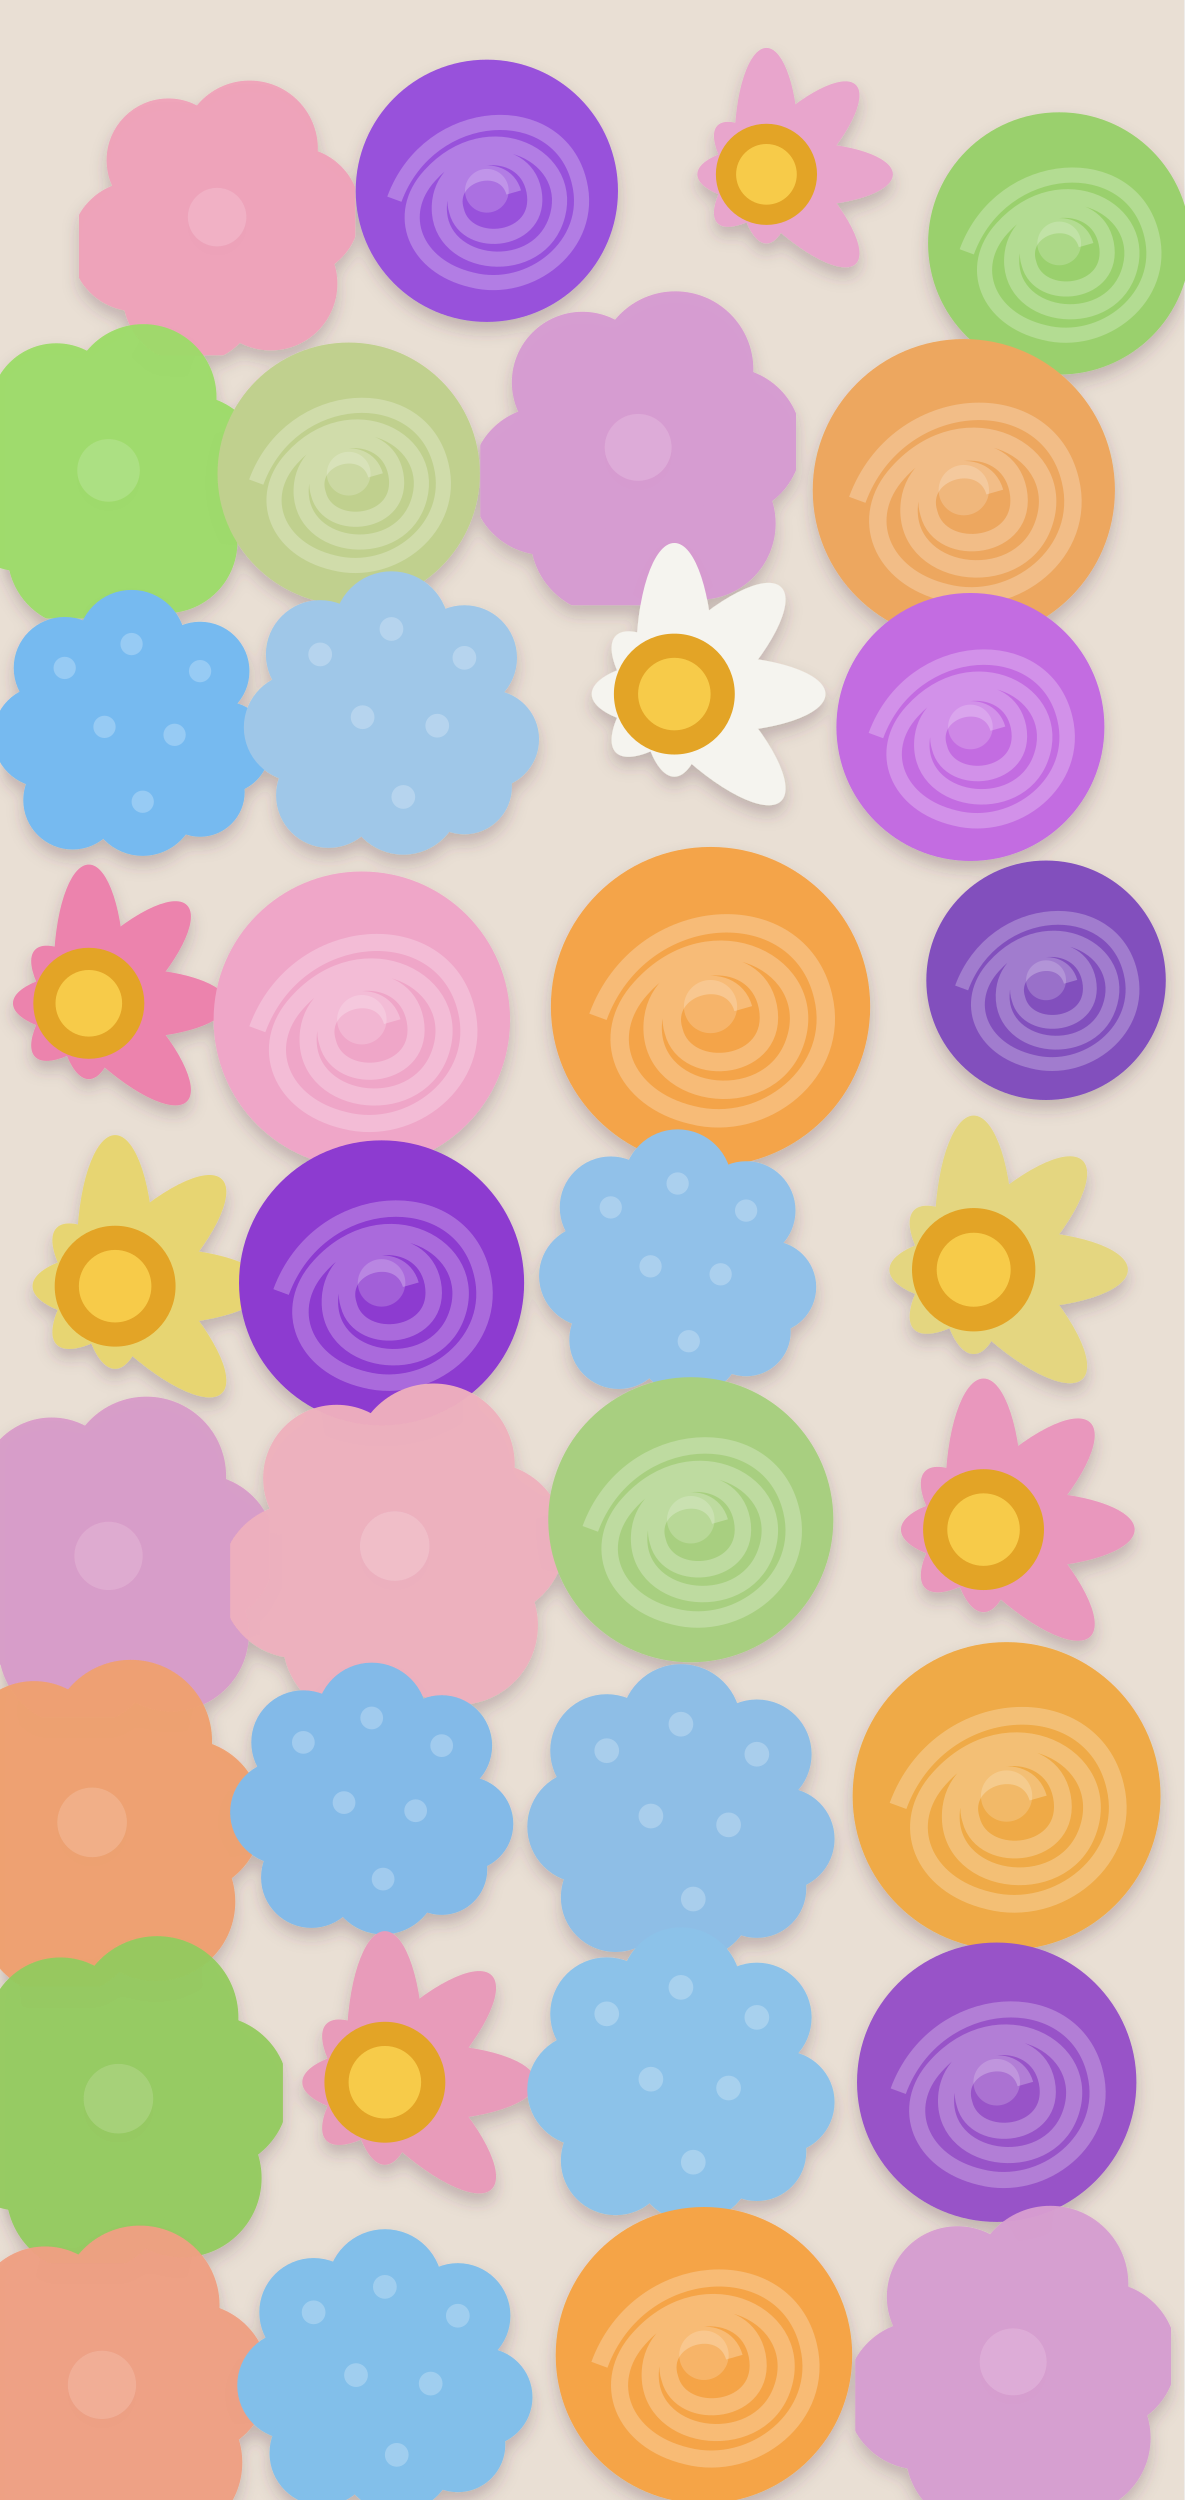
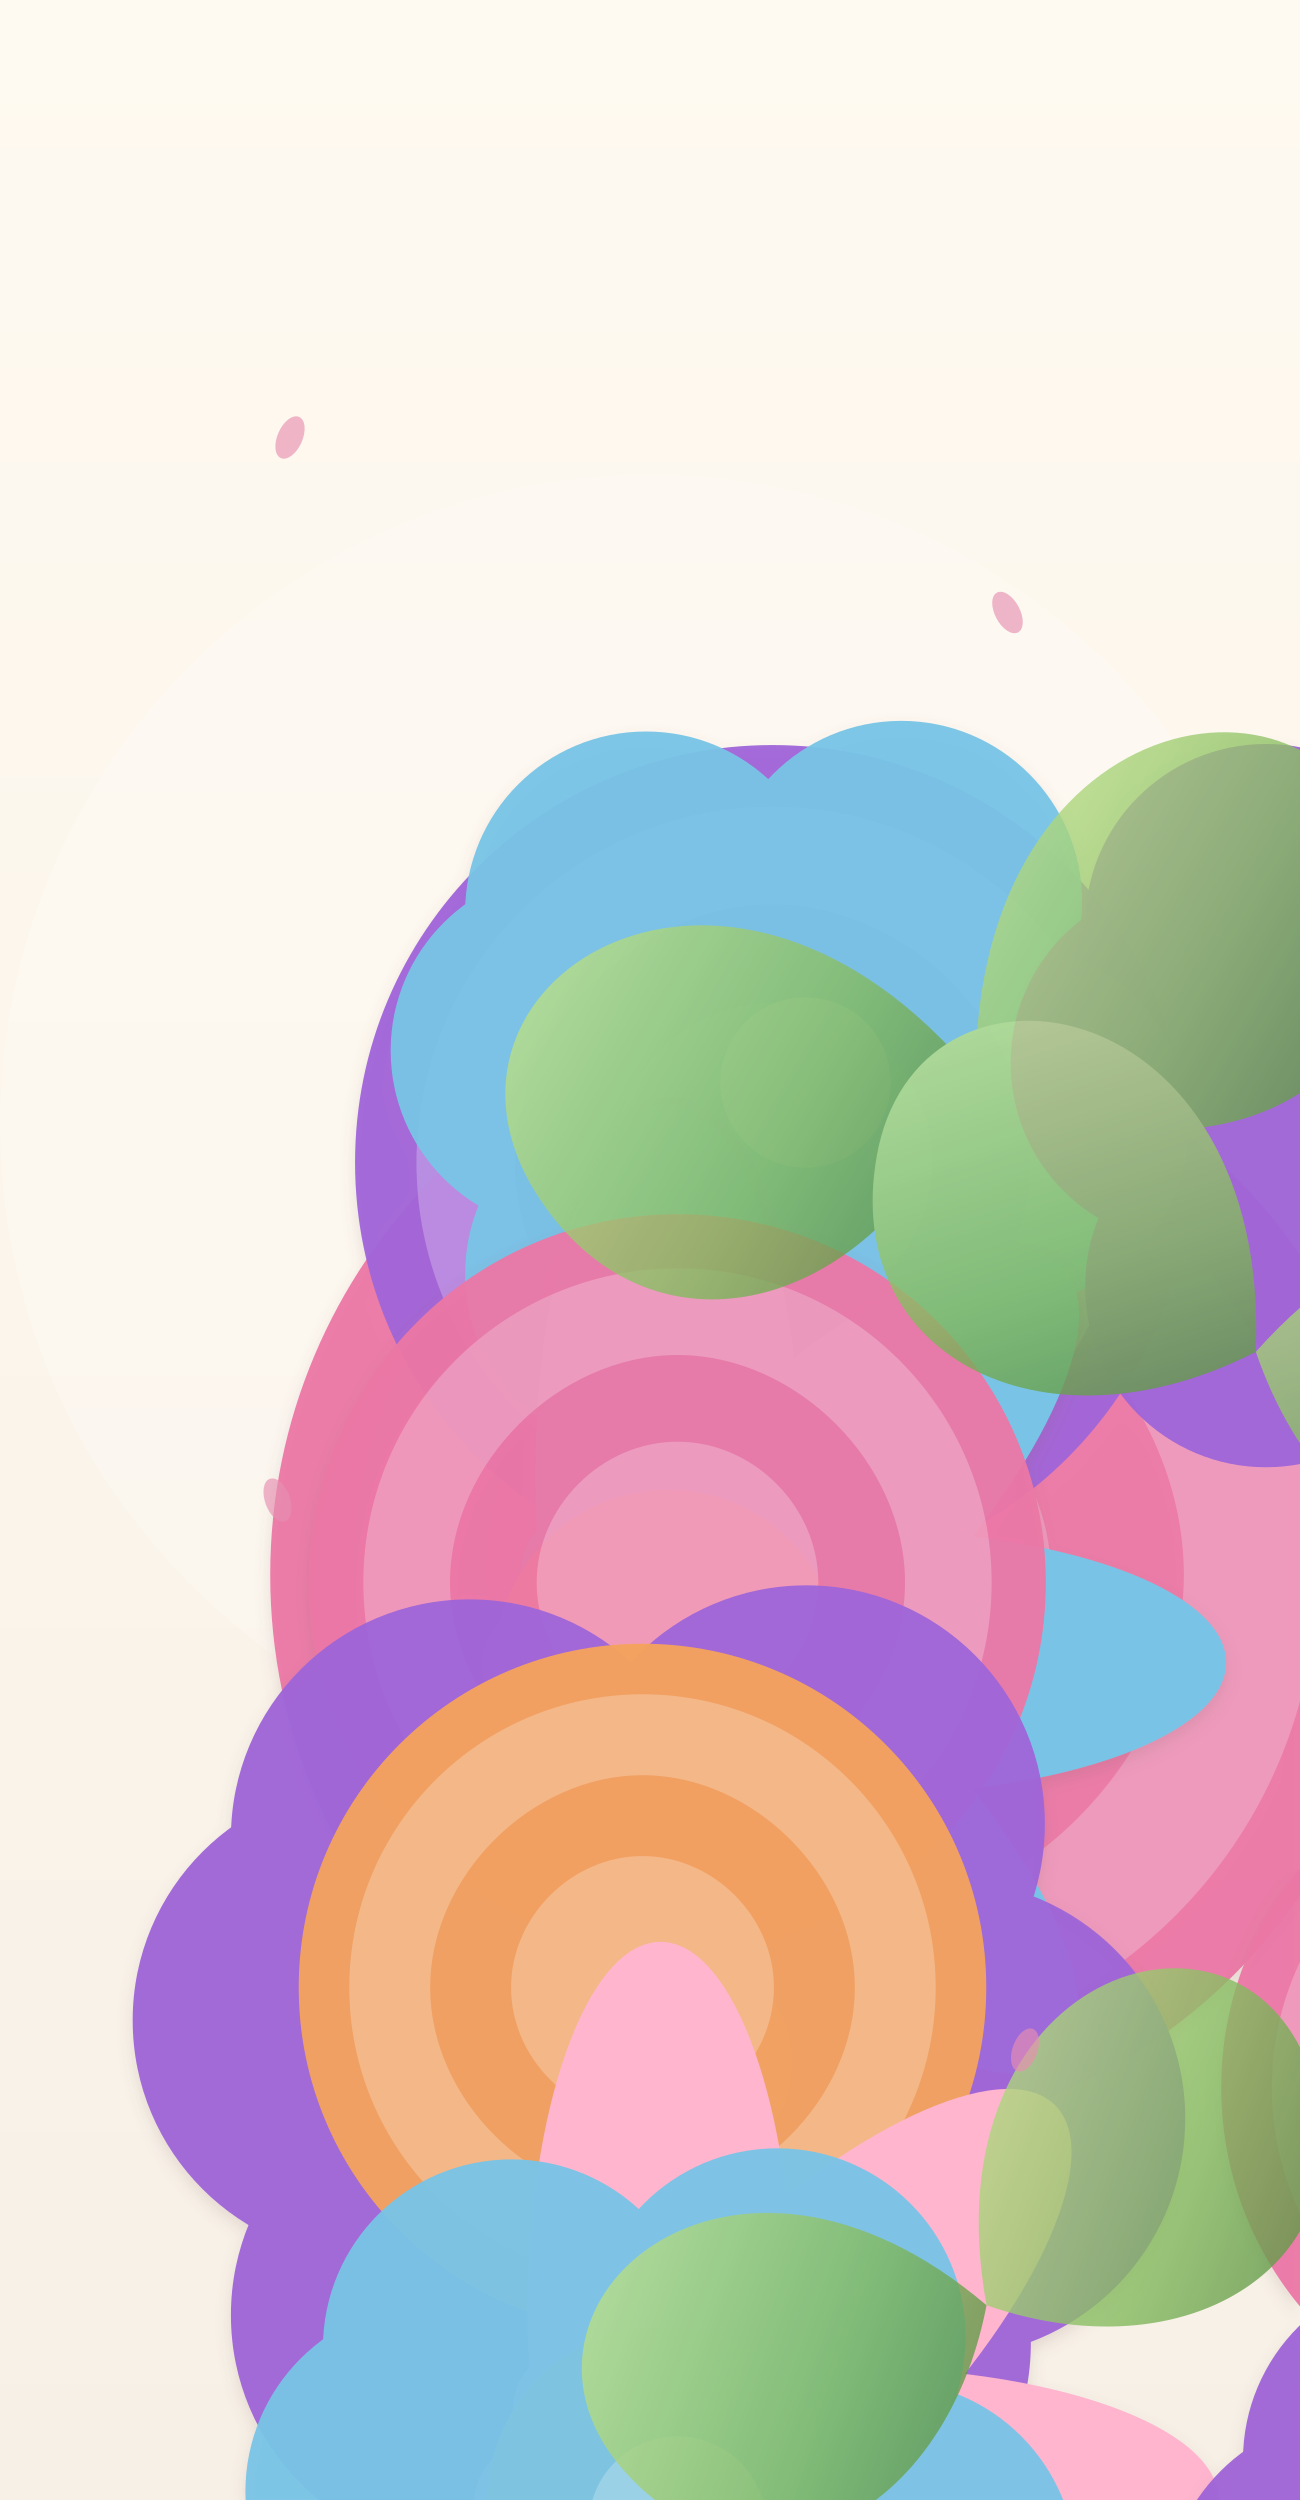
- <svg xmlns="http://www.w3.org/2000/svg" width="900" height="1900" viewBox="0 0 900 1900">
+ <svg xmlns="http://www.w3.org/2000/svg" viewBox="0 0 520 1000">
  <defs>
-     <filter id="fs" x="-30%" y="-30%" width="160%" height="160%">
-       <feDropShadow dx="0" dy="7" stdDeviation="6" flood-color="#503547" flood-opacity=".26" />
+     <linearGradient id="cream" x1="0" y1="0" x2="0" y2="1">
+       <stop stop-color="#fffaf1" />
+       <stop offset="1" stop-color="#f7f0e6" />
+     </linearGradient>
+     <linearGradient id="rosePink" x1="0" y1="0" x2="1" y2="1">
+       <stop stop-color="#ffb5ce" />
+       <stop offset=".6" stop-color="#eb77a6" />
+       <stop offset="1" stop-color="#c64f80" />
+     </linearGradient>
+     <linearGradient id="rosePurple" x1="0" y1="0" x2="1" y2="1">
+       <stop stop-color="#d8b3ff" />
+       <stop offset=".6" stop-color="#9f65d8" />
+       <stop offset="1" stop-color="#7340a3" />
+     </linearGradient>
+     <linearGradient id="peach" x1="0" y1="0" x2="1" y2="1">
+       <stop stop-color="#ffd1a0" />
+       <stop offset=".6" stop-color="#f5a35c" />
+       <stop offset="1" stop-color="#dc7c32" />
+     </linearGradient>
+     <linearGradient id="blue" x1="0" y1="0" x2="1" y2="1">
+       <stop stop-color="#c7eaff" />
+       <stop offset=".6" stop-color="#79c4e6" />
+       <stop offset="1" stop-color="#4aa3cd" />
+     </linearGradient>
+     <linearGradient id="leaf" x1="0" y1="0" x2="1" y2="1">
+       <stop stop-color="#c6e78f" />
+       <stop offset=".6" stop-color="#82b95d" />
+       <stop offset="1" stop-color="#4f873c" />
+     </linearGradient>
+     <filter id="softShadow">
+       <feDropShadow dx="0" dy="3" stdDeviation="3" flood-color="#8a6a67" flood-opacity=".18" />
    </filter>
-     <radialGradient id="rPink">
-       <stop stop-color="#ffd8ea" />
-       <stop offset=".45" stop-color="#ef9ac3" />
-       <stop offset="1" stop-color="#ca5d96" />
-     </radialGradient>
-     <radialGradient id="rPurple">
-       <stop stop-color="#e8c9ff" />
-       <stop offset=".5" stop-color="#b15ae2" />
-       <stop offset="1" stop-color="#6e229f" />
-     </radialGradient>
-     <radialGradient id="rBlue">
-       <stop stop-color="#d7f2ff" />
-       <stop offset=".5" stop-color="#79c8ef" />
-       <stop offset="1" stop-color="#3d91cf" />
-     </radialGradient>
-     <radialGradient id="rOrange">
-       <stop stop-color="#fff2c2" />
-       <stop offset=".5" stop-color="#f5ba56" />
-       <stop offset="1" stop-color="#e37d2d" />
-     </radialGradient>
-     <radialGradient id="rGreen">
-       <stop stop-color="#e6ffd0" />
-       <stop offset=".5" stop-color="#a8d96a" />
-       <stop offset="1" stop-color="#6ba73a" />
-     </radialGradient>
-     <symbol id="daisy" viewBox="-80 -80 160 160">
+     <symbol id="rose" viewBox="-45 -45 90 90">
+       <circle r="34" fill="currentColor" opacity=".95" />
+       <path d="M0-29C16-29 29-16 29 0S16 29 0 29-29 16-29 0-16-29 0-29Zm0 8C-11-21-21-11-21 0S-11 21 0 21 21 11 21 0 11-21 0-21Zm0 8C7-13 13-7 13 0S7 13 0 13-13 7-13 0-7-13 0-13Z" fill="#fff" opacity=".24" />
+     </symbol>
+     <symbol id="daisy" viewBox="-45 -45 90 90">
      <g fill="currentColor">
-         <ellipse rx="19" ry="58" transform="rotate(0) translate(0 -17)" />
-         <ellipse rx="19" ry="58" transform="rotate(45) translate(0 -17)" />
-         <ellipse rx="19" ry="58" transform="rotate(90) translate(0 -17)" />
-         <ellipse rx="19" ry="58" transform="rotate(135) translate(0 -17)" />
+         <ellipse rx="10" ry="28" transform="rotate(0) translate(0 -14)" />
+         <ellipse rx="10" ry="28" transform="rotate(45) translate(0 -14)" />
+         <ellipse rx="10" ry="28" transform="rotate(90) translate(0 -14)" />
+         <ellipse rx="10" ry="28" transform="rotate(135) translate(0 -14)" />
      </g>
-       <circle r="30" fill="#e3a425" />
-       <circle r="18" fill="#f7cb49" />
+       <circle r="13" fill="#f7c64a" />
    </symbol>
-     <symbol id="rose" viewBox="-90 -90 180 180">
-       <circle r="78" fill="currentColor" />
-       <g fill="none" stroke="#fff" stroke-opacity=".25" stroke-width="9">
-         <path d="M-55 5C-34-52 43-56 55-5 64 32 26 62-9 53-43 45-55 14-34-9 1-48 55-20 41 18 28 54-33 45-28 6-24-24 22-30 28 0 34 31-12 36-18 12-25-10 10-20 16 1" />
+     <symbol id="pom" viewBox="-44 -44 88 88">
+       <g fill="currentColor" opacity=".96">
+         <circle cx="-15" cy="-16" r="17" />
+         <circle cx="9" cy="-17" r="17" />
+         <circle cx="19" cy="4" r="17" />
+         <circle cx="8" cy="20" r="17" />
+         <circle cx="-15" cy="18" r="17" />
+         <circle cx="-22" cy="-3" r="17" />
+         <circle r="18" />
      </g>
-       <circle r="13" fill="#fff" opacity=".18" />
+       <circle r="8" fill="#fff" opacity=".22" />
    </symbol>
-     <symbol id="pompom" viewBox="-85 -85 170 170">
-       <g fill="currentColor" opacity=".96">
-         <circle cx="-30" cy="-35" r="38" />
-         <circle cx="20" cy="-42" r="42" />
-         <circle cx="48" cy="-3" r="40" />
-         <circle cx="33" cy="41" r="41" />
-         <circle cx="-16" cy="48" r="42" />
-         <circle cx="-50" cy="18" r="40" />
-         <circle r="47" />
-       </g>
-       <circle r="18" fill="#fff" opacity=".15" />
-     </symbol>
-     <symbol id="hydrangea" viewBox="-95 -95 190 190">
-       <g fill="currentColor">
-         <circle cx="-42" cy="-35" r="32" />
-         <circle cx="0" cy="-50" r="34" />
-         <circle cx="43" cy="-33" r="31" />
-         <circle cx="-55" cy="8" r="32" />
-         <circle cx="-17" cy="2" r="35" />
-         <circle cx="27" cy="7" r="34" />
-         <circle cx="58" cy="15" r="29" />
-         <circle cx="-37" cy="48" r="31" />
-         <circle cx="7" cy="49" r="34" />
-         <circle cx="43" cy="43" r="28" />
-       </g>
-       <g fill="#fff" opacity=".24">
-         <circle cx="-42" cy="-35" r="7" />
-         <circle cx="0" cy="-50" r="7" />
-         <circle cx="43" cy="-33" r="7" />
-         <circle cx="-17" cy="2" r="7" />
-         <circle cx="27" cy="7" r="7" />
-         <circle cx="7" cy="49" r="7" />
-       </g>
+     <symbol id="leafPair" viewBox="-40 -30 80 60">
+       <path d="M0 0C-10-28-38-22-35-4-32 13-13 15 0 0Z" fill="url(#leaf)" />
+       <path d="M0 0C10-28 38-22 35-4 32 13 13 15 0 0Z" fill="url(#leaf)" />
    </symbol>
  </defs>
-   <rect width="900" height="1900" fill="#e9dfd4" />
-   <g filter="url(#fs)">
-     <use href="#pompom" x="60" y="60" width="210" height="210" style="color:#efa2b9" />
-     <use href="#rose" x="255" y="30" width="230" height="230" style="color:#9851db" />
-     <use href="#daisy" x="480" y="30" width="205" height="205" style="color:#e8a5cc" />
-     <use href="#rose" x="690" y="70" width="230" height="230" style="color:#9ad06d" />
-     <use href="#pompom" x="-30" y="245" width="225" height="225" style="color:#9ddb69" />
-     <use href="#rose" x="150" y="245" width="230" height="230" style="color:#c0d08e" />
-     <use href="#pompom" x="365" y="220" width="240" height="240" style="color:#d79ad1" />
-     <use href="#rose" x="600" y="240" width="265" height="265" style="color:#eda75f" />
-     <use href="#hydrangea" x="-15" y="435" width="230" height="230" style="color:#76baf0" />
-     <use href="#hydrangea" x="175" y="420" width="245" height="245" style="color:#9fc7e8" />
-     <use href="#daisy" x="390" y="405" width="245" height="245" style="color:#f5f4ef" />
-     <use href="#rose" x="620" y="435" width="235" height="235" style="color:#c36ce1" />
-     <use href="#daisy" x="-45" y="650" width="225" height="225" style="color:#ec83ad" />
-     <use href="#rose" x="145" y="645" width="260" height="260" style="color:#efa6c8" />
-     <use href="#rose" x="400" y="625" width="280" height="280" style="color:#f4a449" />
-     <use href="#rose" x="690" y="640" width="210" height="210" style="color:#8250bd" />
-     <use href="#daisy" x="-35" y="855" width="245" height="245" style="color:#e7d572" />
-     <use href="#rose" x="165" y="850" width="250" height="250" style="color:#8d3ad0" />
-     <use href="#hydrangea" x="400" y="845" width="230" height="230" style="color:#91c1e9" />
-     <use href="#daisy" x="615" y="840" width="250" height="250" style="color:#e4d680" />
-     <use href="#pompom" x="-40" y="1060" width="245" height="245" style="color:#d99bc9" />
-     <use href="#pompom" x="175" y="1050" width="250" height="250" style="color:#eeb0bd" />
-     <use href="#rose" x="400" y="1030" width="250" height="250" style="color:#a8cf80" />
-     <use href="#daisy" x="625" y="1040" width="245" height="245" style="color:#e997bd" />
-     <use href="#pompom" x="-55" y="1260" width="250" height="250" style="color:#efa06f" />
-     <use href="#hydrangea" x="165" y="1250" width="235" height="235" style="color:#83bae8" />
-     <use href="#hydrangea" x="390" y="1250" width="255" height="255" style="color:#8ebee6" />
-     <use href="#rose" x="630" y="1230" width="270" height="270" style="color:#efaa46" />
-     <use href="#pompom" x="-35" y="1470" width="250" height="250" style="color:#94ca5e" />
-     <use href="#daisy" x="170" y="1460" width="245" height="245" style="color:#e89bba" />
-     <use href="#hydrangea" x="390" y="1450" width="255" height="255" style="color:#8cc2e9" />
-     <use href="#rose" x="635" y="1460" width="245" height="245" style="color:#9853c8" />
-     <use href="#pompom" x="-45" y="1690" width="245" height="245" style="color:#ef9f82" />
-     <use href="#hydrangea" x="170" y="1680" width="245" height="245" style="color:#82bfea" />
-     <use href="#rose" x="405" y="1660" width="260" height="260" style="color:#f5a447" />
-     <use href="#pompom" x="650" y="1675" width="240" height="240" style="color:#d79dd0" />
+   <rect width="520" height="1000" fill="url(#cream)" />
+   <circle cx="260" cy="450" r="260" fill="#fff" opacity=".18" />
+   <g filter="url(#softShadow)">
+     <g transform="translate(35 55) scale(1.15)" color="#eb77a6">
+       <use href="#rose" />
+     </g>
+     <g transform="translate(88 40) scale(.85)" color="#9f65d8">
+       <use href="#rose" />
+     </g>
+     <g transform="translate(135 73) scale(.72)" color="#79c4e6">
+       <use href="#pom" />
+     </g>
+     <g transform="translate(470 50) scale(1.05)" color="#f5a35c">
+       <use href="#rose" />
+     </g>
+     <g transform="translate(425 36) scale(.78)" color="#ffb5ce">
+       <use href="#daisy" />
+     </g>
+     <g transform="translate(383 78) scale(.72)" color="#9f65d8">
+       <use href="#pom" />
+     </g>
+   </g>
+   <g filter="url(#softShadow)">
+     <g transform="translate(28 205) scale(.92)" color="#79c4e6">
+       <use href="#daisy" />
+     </g>
+     <g transform="translate(76 258) scale(.75)" color="#eb77a6">
+       <use href="#rose" />
+     </g>
+     <g transform="translate(25 350) scale(.95)" color="#9f65d8">
+       <use href="#pom" />
+     </g>
+     <g transform="translate(75 445) scale(.7)" color="#f5a35c">
+       <use href="#rose" />
+     </g>
+     <g transform="translate(25 540) scale(.92)" color="#ffb5ce">
+       <use href="#daisy" />
+     </g>
+     <g transform="translate(76 635) scale(.75)" color="#79c4e6">
+       <use href="#pom" />
+     </g>
+     <g transform="translate(25 745) scale(.98)" color="#eb77a6">
+       <use href="#rose" />
+     </g>
+     <g transform="translate(77 850) scale(.72)" color="#9f65d8">
+       <use href="#daisy" />
+     </g>
+     <g transform="translate(29 950) scale(.9)" color="#f5a35c">
+       <use href="#pom" />
+     </g>
+   </g>
+   <g filter="url(#softShadow)">
+     <g transform="translate(490 190) scale(.88)" color="#9f65d8">
+       <use href="#rose" />
+     </g>
+     <g transform="translate(442 285) scale(.75)" color="#79c4e6">
+       <use href="#daisy" />
+     </g>
+     <g transform="translate(490 390) scale(.95)" color="#f5a35c">
+       <use href="#pom" />
+     </g>
+     <g transform="translate(444 485) scale(.7)" color="#eb77a6">
+       <use href="#rose" />
+     </g>
+     <g transform="translate(490 585) scale(.92)" color="#79c4e6">
+       <use href="#daisy" />
+     </g>
+     <g transform="translate(444 680) scale(.75)" color="#9f65d8">
+       <use href="#pom" />
+     </g>
+     <g transform="translate(490 785) scale(.96)" color="#ffb5ce">
+       <use href="#rose" />
+     </g>
+     <g transform="translate(443 885) scale(.74)" color="#f5a35c">
+       <use href="#daisy" />
+     </g>
+   </g>
+   <g opacity=".8">
+     <g transform="translate(58 126) rotate(-20) scale(.8)">
+       <use href="#leafPair" />
+     </g>
+     <g transform="translate(462 120) rotate(22) scale(.75)">
+       <use href="#leafPair" />
+     </g>
+     <g transform="translate(62 710) rotate(-30) scale(.7)">
+       <use href="#leafPair" />
+     </g>
+     <g transform="translate(458 735) rotate(28) scale(.75)">
+       <use href="#leafPair" />
+     </g>
+     <g transform="translate(55 915) rotate(-20) scale(.65)">
+       <use href="#leafPair" />
+     </g>
+     <g transform="translate(462 955) rotate(18) scale(.7)">
+       <use href="#leafPair" />
+     </g>
+   </g>
+   <g fill="#e78fb1" opacity=".65">
+     <ellipse cx="116" cy="175" rx="5" ry="9" transform="rotate(24 116 175)" />
+     <ellipse cx="403" cy="245" rx="5" ry="9" transform="rotate(-28 403 245)" />
+     <ellipse cx="111" cy="600" rx="5" ry="9" transform="rotate(-20 111 600)" />
+     <ellipse cx="410" cy="820" rx="5" ry="9" transform="rotate(20 410 820)" />
  </g>
</svg>
